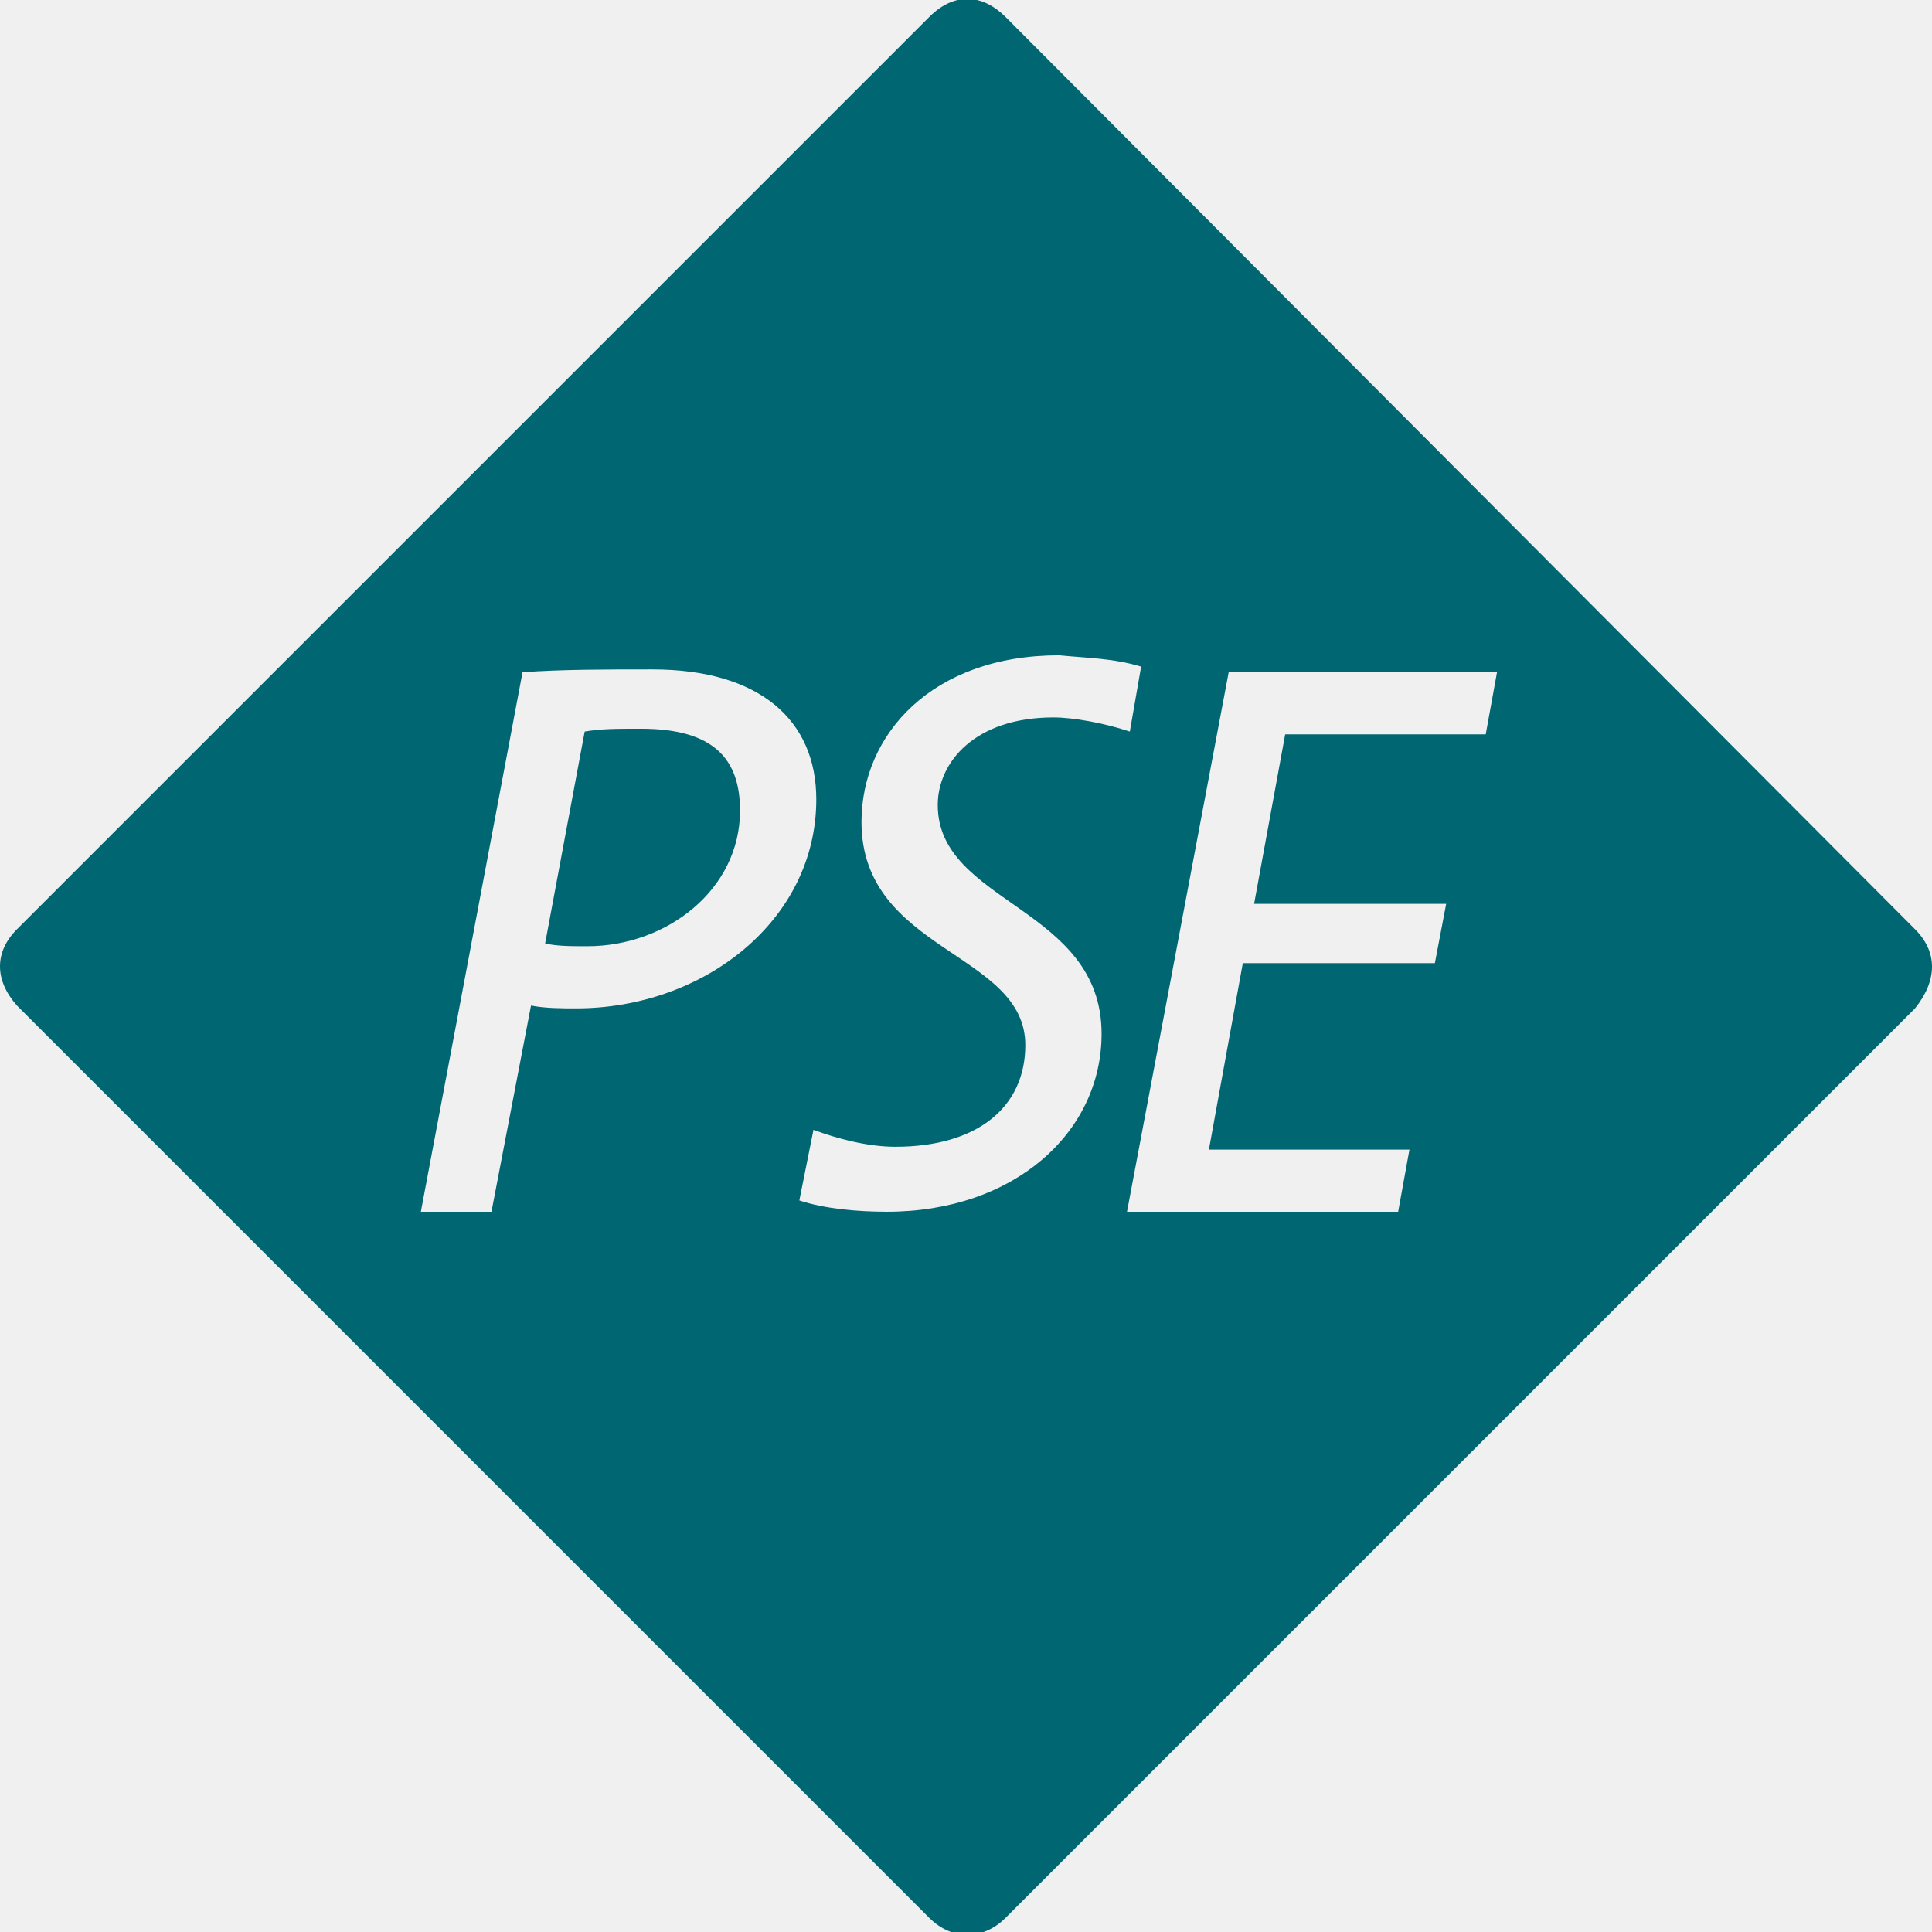
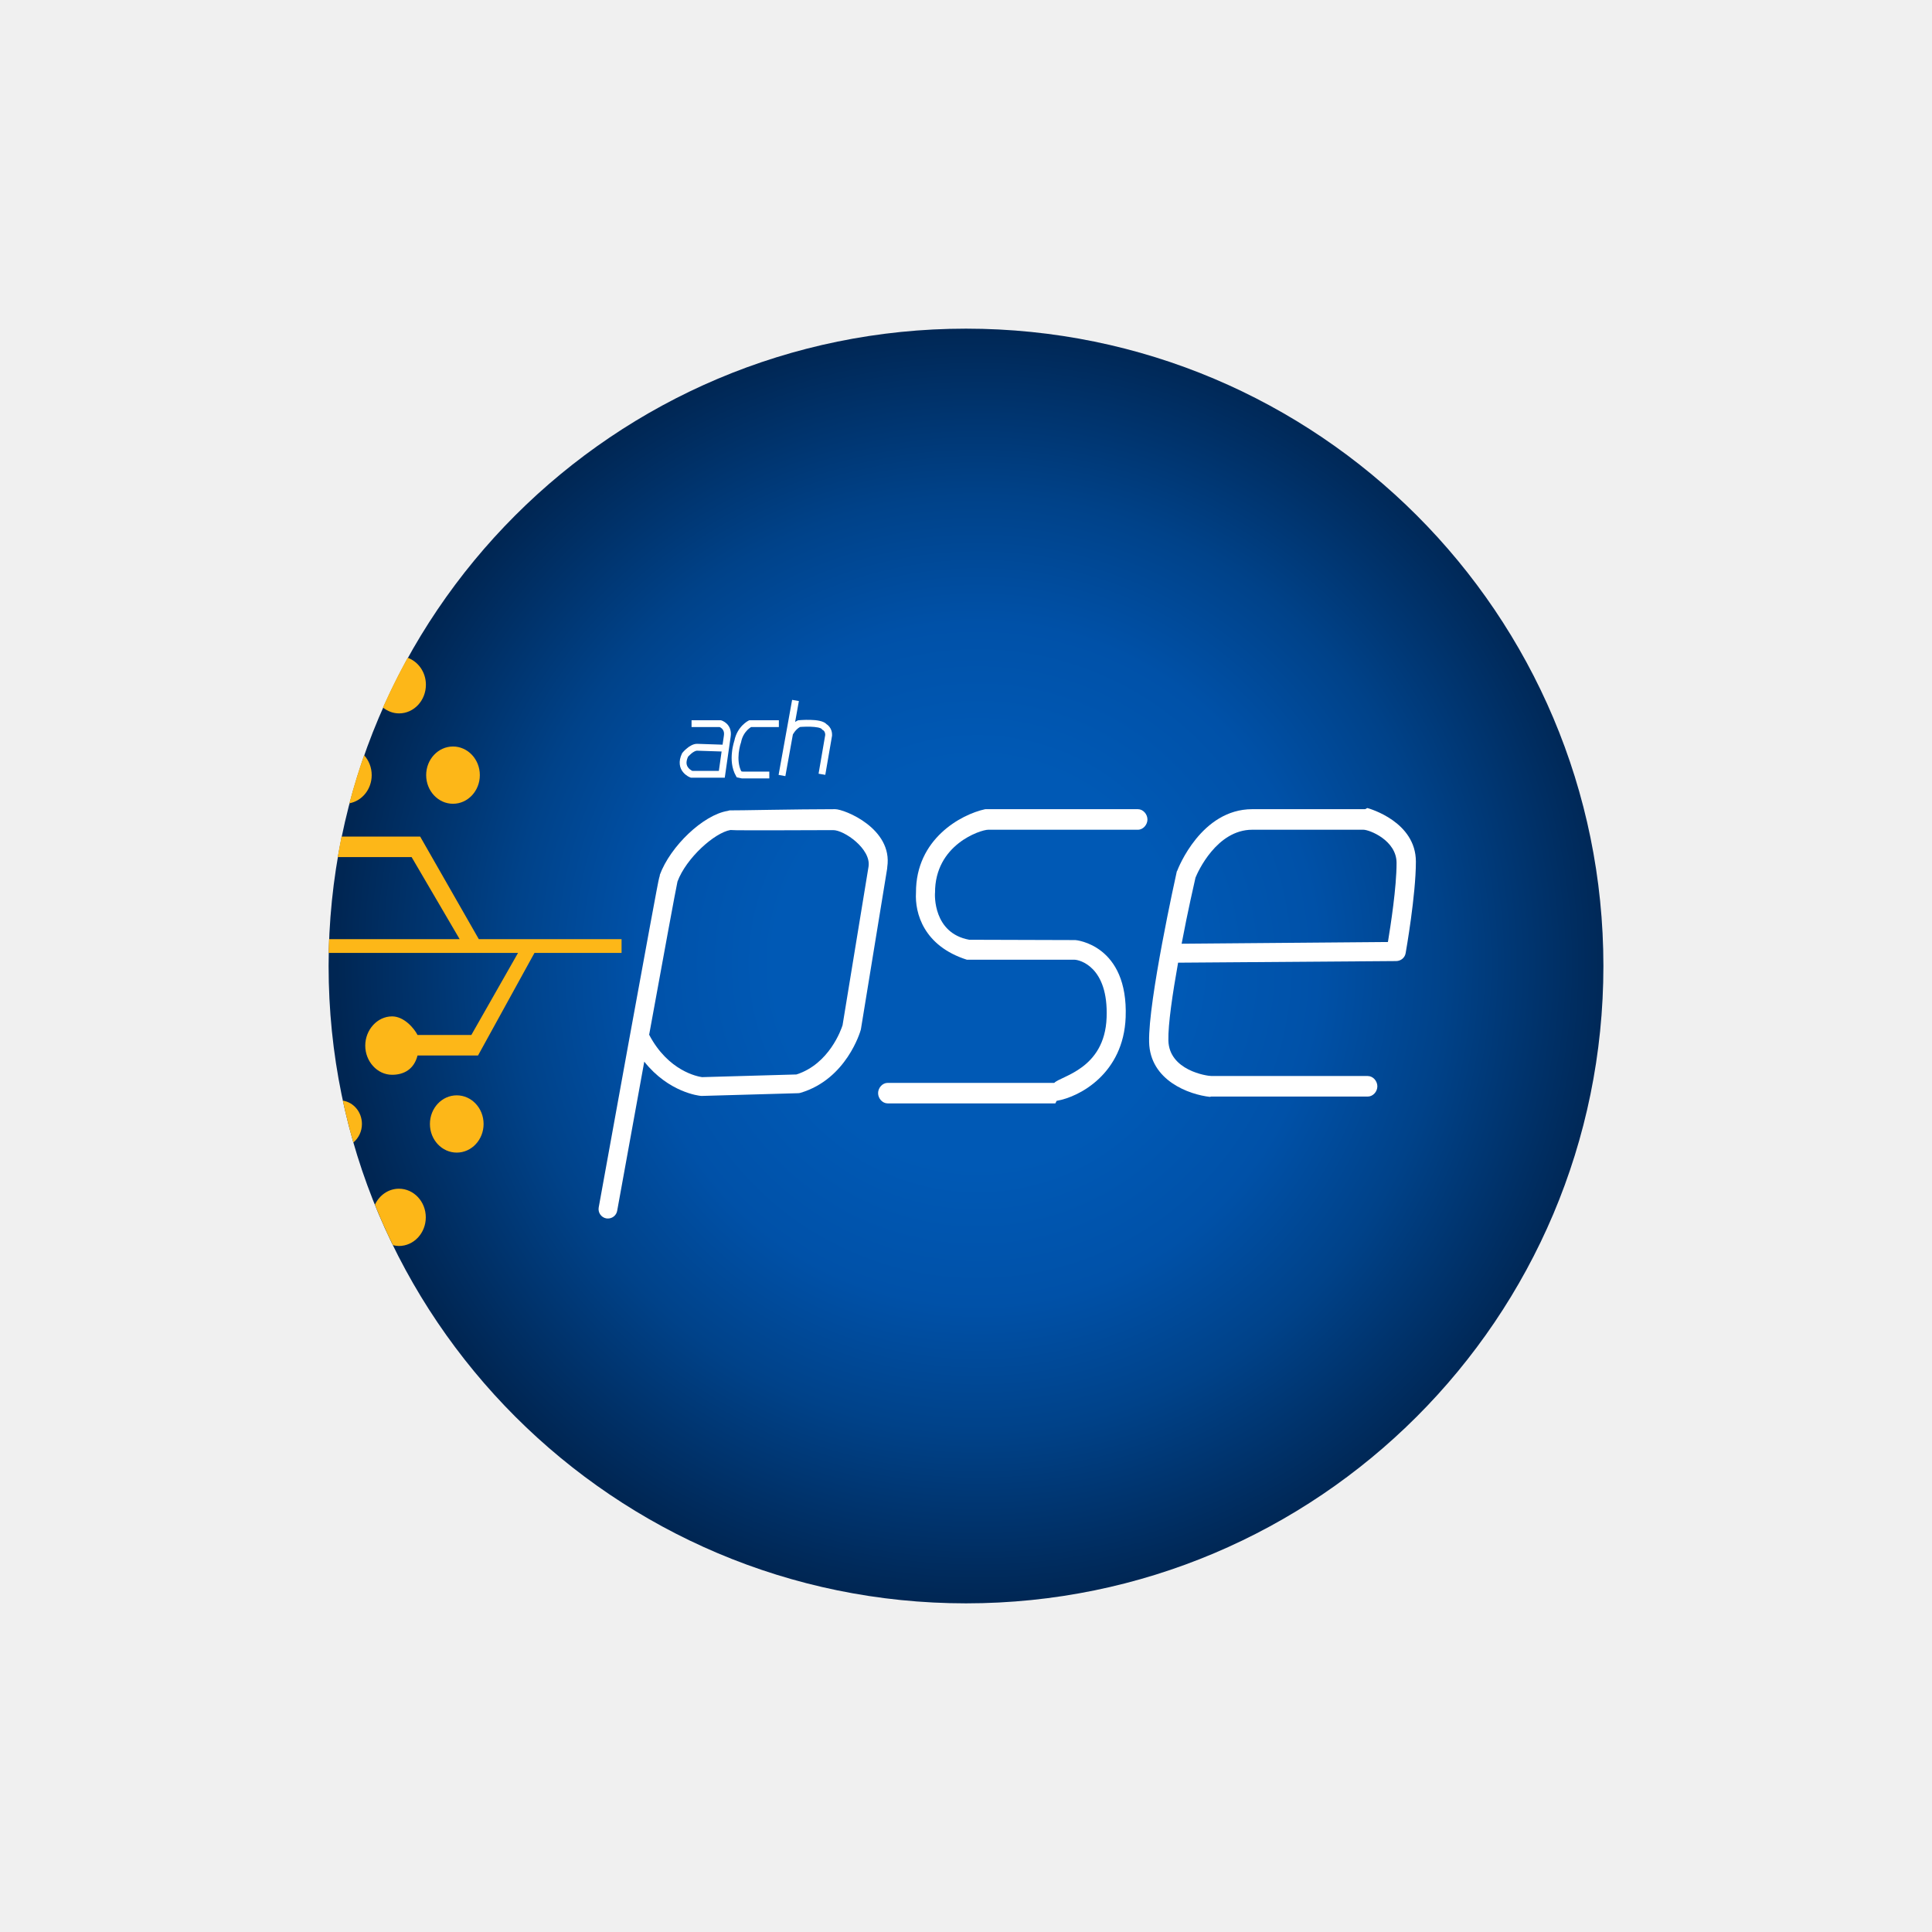
- <svg xmlns="http://www.w3.org/2000/svg" version="1.1" id="Layer_1" x="0px" y="0px" viewBox="0 0 68.4 68.4" style="enable-background:new 0 0 68.4 68.4;" xml:space="preserve">
-   <style type="text/css">
-   .st0{fill:#006671;}
-  </style>
-   <g>
-     <path class="st0" d="M26.2,28.7c0-1.8-0.9-2.9-3.5-2.9c-0.9,0-1.4,0-2,0.1l-1.4,7.5c0.4,0.1,0.9,0.1,1.5,0.1   C23.6,33.5,26.2,31.5,26.2,28.7 M53,23.8L52.6,26h-7.1L44.4,32h6.8l-0.4,2.1H44l-1.2,6.6h7.1l-0.4,2.2h-9.6l3.6-19.1H53z    M40.4,23.6L40,25.9c-0.9-0.3-2-0.5-2.7-0.5c-2.8,0-4.1,1.6-4.1,3.1c0,3.5,5.8,3.6,5.8,8.1c0,3.5-3.1,6.3-7.6,6.3   c-1,0-2.2-0.1-3.1-0.4l0.5-2.5c0.8,0.3,1.9,0.6,2.9,0.6c2.9,0,4.6-1.4,4.6-3.6c0-3.3-5.8-3.3-5.8-7.9c0-3.1,2.5-5.9,7-5.9   C38.5,23.3,39.4,23.3,40.4,23.6 M28.9,28.3c0,4.3-4,7.4-8.5,7.4c-0.5,0-1.1,0-1.6-0.1l-1.4,7.3h-2.5l3.6-19.1   c1.4-0.1,2.9-0.1,4.6-0.1C26.9,23.7,28.9,25.5,28.9,28.3 M67.8,32.9L35.6,0.6c-0.8-0.8-1.8-0.9-2.7,0L0.6,32.9   c-0.8,0.8-0.8,1.8,0,2.7l32.3,32.3c0.8,0.8,1.9,0.8,2.7,0l32.2-32.2C68.6,34.7,68.6,33.7,67.8,32.9">
-   </path>
+ <svg xmlns="http://www.w3.org/2000/svg" width="36" height="36" viewBox="0 0 36 36" fill="none">
+   <g id="franchises/pse">
+     <g id="Vector">
+       <path d="M18 29.876C24.559 29.876 29.877 24.559 29.877 18C29.877 11.441 24.559 6.124 18 6.124C11.441 6.124 6.123 11.441 6.123 18C6.123 24.559 11.441 29.876 18 29.876Z" fill="url(#paint0_radial_481_23026)" />
+       <path d="M21.203 15.078H18.392C18.379 15.078 18.366 15.076 18.354 15.079C17.907 15.176 17.064 15.633 17.068 16.632C17.045 17.016 17.213 17.628 18.017 17.883C18.019 17.883 20.021 17.883 20.021 17.883C20.11 17.883 20.657 18.008 20.62 18.963C20.584 19.925 19.763 20.05 19.645 20.178H16.54C16.442 20.178 16.362 20.271 16.362 20.369C16.362 20.467 16.442 20.56 16.54 20.56H19.662C19.672 20.56 19.682 20.514 19.692 20.512C20.119 20.439 20.935 20.002 20.975 18.956C21.026 17.603 20.048 17.517 20.038 17.517C20.039 17.516 18.06 17.511 18.06 17.511C17.384 17.387 17.42 16.67 17.422 16.639C17.423 16.634 17.423 16.645 17.423 16.641C17.416 15.735 18.276 15.461 18.413 15.461H21.203C21.301 15.461 21.381 15.367 21.381 15.27C21.381 15.172 21.301 15.078 21.203 15.078Z" fill="white" />
+       <path d="M25.484 15.058C25.468 15.054 25.451 15.078 25.434 15.078H23.333C22.382 15.078 21.953 16.179 21.935 16.227C21.932 16.235 21.93 16.23 21.928 16.238C21.906 16.336 21.394 18.652 21.412 19.416C21.428 20.136 22.16 20.397 22.546 20.439C22.552 20.439 22.558 20.433 22.565 20.433H25.485C25.584 20.433 25.665 20.341 25.665 20.242C25.665 20.143 25.585 20.05 25.485 20.05H22.576C22.484 20.05 21.784 19.944 21.771 19.387C21.764 19.088 21.849 18.516 21.952 17.938L26.016 17.908C26.103 17.907 26.177 17.847 26.192 17.761C26.2 17.716 26.383 16.677 26.383 16.054C26.382 15.312 25.521 15.069 25.484 15.058ZM25.862 17.553L22.018 17.585C22.136 16.959 22.256 16.446 22.276 16.354C22.317 16.251 22.67 15.461 23.333 15.461H25.406C25.518 15.461 26.023 15.659 26.023 16.079C26.023 16.539 25.913 17.24 25.862 17.553Z" fill="white" />
+       <path d="M16.533 16.155C16.639 15.437 15.733 15.078 15.563 15.078C15.563 15.078 15.562 15.078 15.562 15.078C14.831 15.078 13.723 15.103 13.607 15.1C13.591 15.098 13.575 15.108 13.559 15.11C13.106 15.183 12.491 15.766 12.293 16.306L12.296 16.31C12.277 16.37 12.259 16.463 12.233 16.602C12.201 16.771 12.156 17.012 12.103 17.301C11.996 17.879 11.856 18.649 11.715 19.419C11.435 20.959 11.156 22.499 11.156 22.499C11.139 22.594 11.202 22.685 11.297 22.703C11.308 22.704 11.318 22.705 11.329 22.705C11.411 22.705 11.485 22.646 11.5 22.562C11.618 21.911 11.811 20.845 12.005 19.782C12.461 20.357 13.029 20.418 13.057 20.42C13.064 20.421 13.071 20.422 13.078 20.421L14.875 20.37C14.89 20.369 14.905 20.367 14.92 20.362C15.772 20.107 16.029 19.227 16.039 19.19C16.041 19.184 16.042 19.177 16.043 19.171L16.531 16.184C16.532 16.177 16.532 16.161 16.533 16.155ZM16.184 16.148L15.7 19.103C15.675 19.182 15.453 19.824 14.841 20.021L13.082 20.071C13.001 20.06 12.452 19.959 12.096 19.281C12.355 17.859 12.593 16.563 12.624 16.426C12.787 15.988 13.314 15.517 13.61 15.466C13.677 15.471 13.769 15.471 13.896 15.471C14.081 15.471 14.328 15.471 14.576 15.471C14.985 15.47 15.395 15.469 15.523 15.468C15.73 15.466 16.235 15.819 16.184 16.148Z" fill="white" />
+       <path d="M8.441 14.977C8.717 14.977 8.941 14.738 8.941 14.443C8.941 14.149 8.717 13.91 8.441 13.91C8.165 13.91 7.941 14.149 7.941 14.443C7.941 14.738 8.165 14.977 8.441 14.977Z" fill="#FDB718" />
+       <path d="M7.936 12.759C7.936 12.524 7.793 12.328 7.596 12.256C7.43 12.557 7.276 12.867 7.135 13.183C7.219 13.251 7.323 13.293 7.436 13.293C7.712 13.293 7.936 13.054 7.936 12.759Z" fill="#FDB718" />
+       <path d="M6.926 14.443C6.926 14.299 6.872 14.168 6.784 14.072C6.681 14.365 6.59 14.664 6.51 14.968C6.746 14.925 6.926 14.707 6.926 14.443Z" fill="#FDB718" />
+       <path d="M8.511 21.477C8.787 21.477 9.011 21.238 9.011 20.944C9.011 20.649 8.787 20.41 8.511 20.41C8.234 20.41 8.011 20.649 8.011 20.944C8.011 21.238 8.234 21.477 8.511 21.477Z" fill="#FDB718" />
+       <path d="M6.744 20.944C6.744 20.721 6.589 20.539 6.388 20.509C6.445 20.772 6.51 21.032 6.584 21.289C6.681 21.208 6.744 21.084 6.744 20.944Z" fill="#FDB718" />
+       <path d="M7.934 22.683C7.934 22.389 7.71 22.15 7.434 22.15C7.236 22.15 7.067 22.273 6.986 22.449C7.09 22.705 7.201 22.956 7.322 23.202C7.358 23.211 7.395 23.217 7.434 23.217C7.71 23.217 7.934 22.978 7.934 22.683Z" fill="#FDB718" />
+       <path d="M8.783 19.285H7.78C7.715 19.158 7.528 18.939 7.306 18.939C7.03 18.939 6.806 19.189 6.806 19.484C6.806 19.778 7.03 20.027 7.306 20.027C7.528 20.027 7.715 19.923 7.78 19.668H8.907L9.959 17.756H11.582V17.5H8.922L7.829 15.588H6.364C6.338 15.715 6.315 15.842 6.293 15.971H7.67L8.565 17.5H6.131C6.128 17.585 6.125 17.67 6.123 17.756H9.653L8.783 19.285Z" fill="#FDB718" />
+       <path fill-rule="evenodd" clip-rule="evenodd" d="M14.508 14.439L14.76 13.041L14.886 13.063L14.816 13.453C14.83 13.443 14.845 13.434 14.86 13.427L14.87 13.422L14.882 13.421L14.888 13.484C14.882 13.421 14.882 13.421 14.882 13.421L14.882 13.421L14.882 13.421L14.883 13.421L14.887 13.421C14.89 13.42 14.895 13.42 14.9 13.419C14.912 13.418 14.929 13.417 14.949 13.416C14.989 13.414 15.043 13.412 15.101 13.414C15.158 13.415 15.219 13.42 15.273 13.432C15.3 13.438 15.327 13.446 15.351 13.458C15.37 13.467 15.39 13.48 15.406 13.498C15.409 13.499 15.411 13.501 15.414 13.503C15.425 13.511 15.44 13.524 15.453 13.541C15.482 13.576 15.507 13.63 15.504 13.704L15.504 13.709L15.378 14.438L15.253 14.417L15.377 13.695C15.377 13.657 15.365 13.634 15.354 13.621C15.349 13.614 15.343 13.609 15.339 13.606C15.337 13.605 15.336 13.604 15.335 13.604L15.321 13.597L15.312 13.584C15.311 13.583 15.308 13.578 15.295 13.572C15.283 13.567 15.267 13.561 15.246 13.556C15.203 13.547 15.151 13.543 15.097 13.541C15.045 13.54 14.994 13.541 14.956 13.543C14.937 13.544 14.921 13.546 14.91 13.546C14.909 13.547 14.907 13.547 14.906 13.547C14.867 13.568 14.834 13.601 14.809 13.633C14.796 13.65 14.786 13.666 14.779 13.677C14.777 13.68 14.775 13.683 14.774 13.686L14.634 14.462L14.508 14.439ZM13.411 13.548H12.886V13.421H13.431L13.44 13.423L13.422 13.485C13.44 13.423 13.44 13.423 13.44 13.423L13.441 13.423L13.441 13.424L13.441 13.424L13.442 13.424L13.444 13.425C13.446 13.425 13.449 13.426 13.452 13.427C13.458 13.43 13.466 13.433 13.475 13.438C13.494 13.447 13.518 13.462 13.542 13.485C13.591 13.533 13.632 13.611 13.615 13.725L13.615 13.725L13.505 14.491H12.875L12.864 14.487L12.886 14.428C12.864 14.487 12.864 14.487 12.864 14.487L12.864 14.487L12.864 14.487L12.863 14.487L12.862 14.487L12.859 14.485C12.856 14.484 12.853 14.483 12.849 14.481C12.84 14.477 12.829 14.471 12.816 14.464C12.791 14.448 12.757 14.424 12.728 14.388C12.698 14.352 12.673 14.304 12.667 14.244C12.66 14.183 12.672 14.115 12.708 14.039L12.712 14.032L12.717 14.027L12.766 14.067C12.717 14.027 12.717 14.027 12.717 14.027L12.717 14.026L12.717 14.026L12.717 14.026L12.719 14.024C12.72 14.023 12.721 14.021 12.723 14.019C12.727 14.014 12.732 14.008 12.739 14.001C12.753 13.986 12.773 13.966 12.797 13.947C12.82 13.927 12.848 13.906 12.88 13.89C12.91 13.874 12.948 13.86 12.988 13.86H12.989L13.464 13.876L13.489 13.707L13.489 13.706C13.499 13.636 13.475 13.598 13.453 13.577C13.441 13.565 13.428 13.557 13.418 13.552C13.415 13.55 13.413 13.549 13.411 13.548ZM13.446 14.003L12.987 13.988C12.975 13.988 12.959 13.992 12.939 14.003C12.918 14.013 12.898 14.028 12.879 14.044C12.86 14.06 12.844 14.076 12.832 14.088C12.827 14.094 12.823 14.099 12.82 14.102C12.795 14.157 12.79 14.198 12.793 14.229C12.797 14.262 12.81 14.287 12.827 14.307C12.844 14.329 12.865 14.344 12.882 14.354C12.889 14.358 12.895 14.362 12.899 14.364H13.395L13.446 14.003ZM13.962 13.421H14.513V13.548H13.994C13.991 13.55 13.988 13.553 13.984 13.555C13.968 13.566 13.947 13.582 13.924 13.605C13.879 13.652 13.829 13.724 13.809 13.829L13.808 13.834L13.806 13.839L13.806 13.839L13.805 13.842C13.804 13.844 13.803 13.847 13.802 13.852C13.799 13.861 13.795 13.875 13.79 13.892C13.782 13.927 13.771 13.976 13.765 14.032C13.754 14.139 13.759 14.264 13.812 14.372L13.838 14.378H14.335V14.505H13.825L13.728 14.484L13.714 14.459C13.63 14.313 13.625 14.145 13.639 14.019C13.645 13.955 13.657 13.9 13.667 13.861C13.672 13.841 13.677 13.825 13.68 13.814C13.682 13.809 13.683 13.804 13.684 13.801L13.684 13.801C13.711 13.668 13.775 13.576 13.833 13.516C13.863 13.486 13.89 13.465 13.911 13.45C13.922 13.443 13.931 13.438 13.937 13.434C13.94 13.432 13.943 13.431 13.945 13.43L13.947 13.428L13.948 13.428L13.948 13.428L13.948 13.428C13.948 13.428 13.948 13.428 13.977 13.485L13.948 13.428L13.962 13.421Z" fill="white" />
+     </g>
  </g>
+   <defs>
+     <radialGradient id="paint0_radial_481_23026" cx="0" cy="0" r="1" gradientUnits="userSpaceOnUse" gradientTransform="translate(18.2124 17.9574) scale(11.8764)">
+       <stop offset="0.316" stop-color="#0059B5" />
+       <stop offset="0.531" stop-color="#0051A8" />
+       <stop offset="0.729" stop-color="#004289" />
+       <stop offset="1" stop-color="#002653" />
+     </radialGradient>
+   </defs>
</svg>
